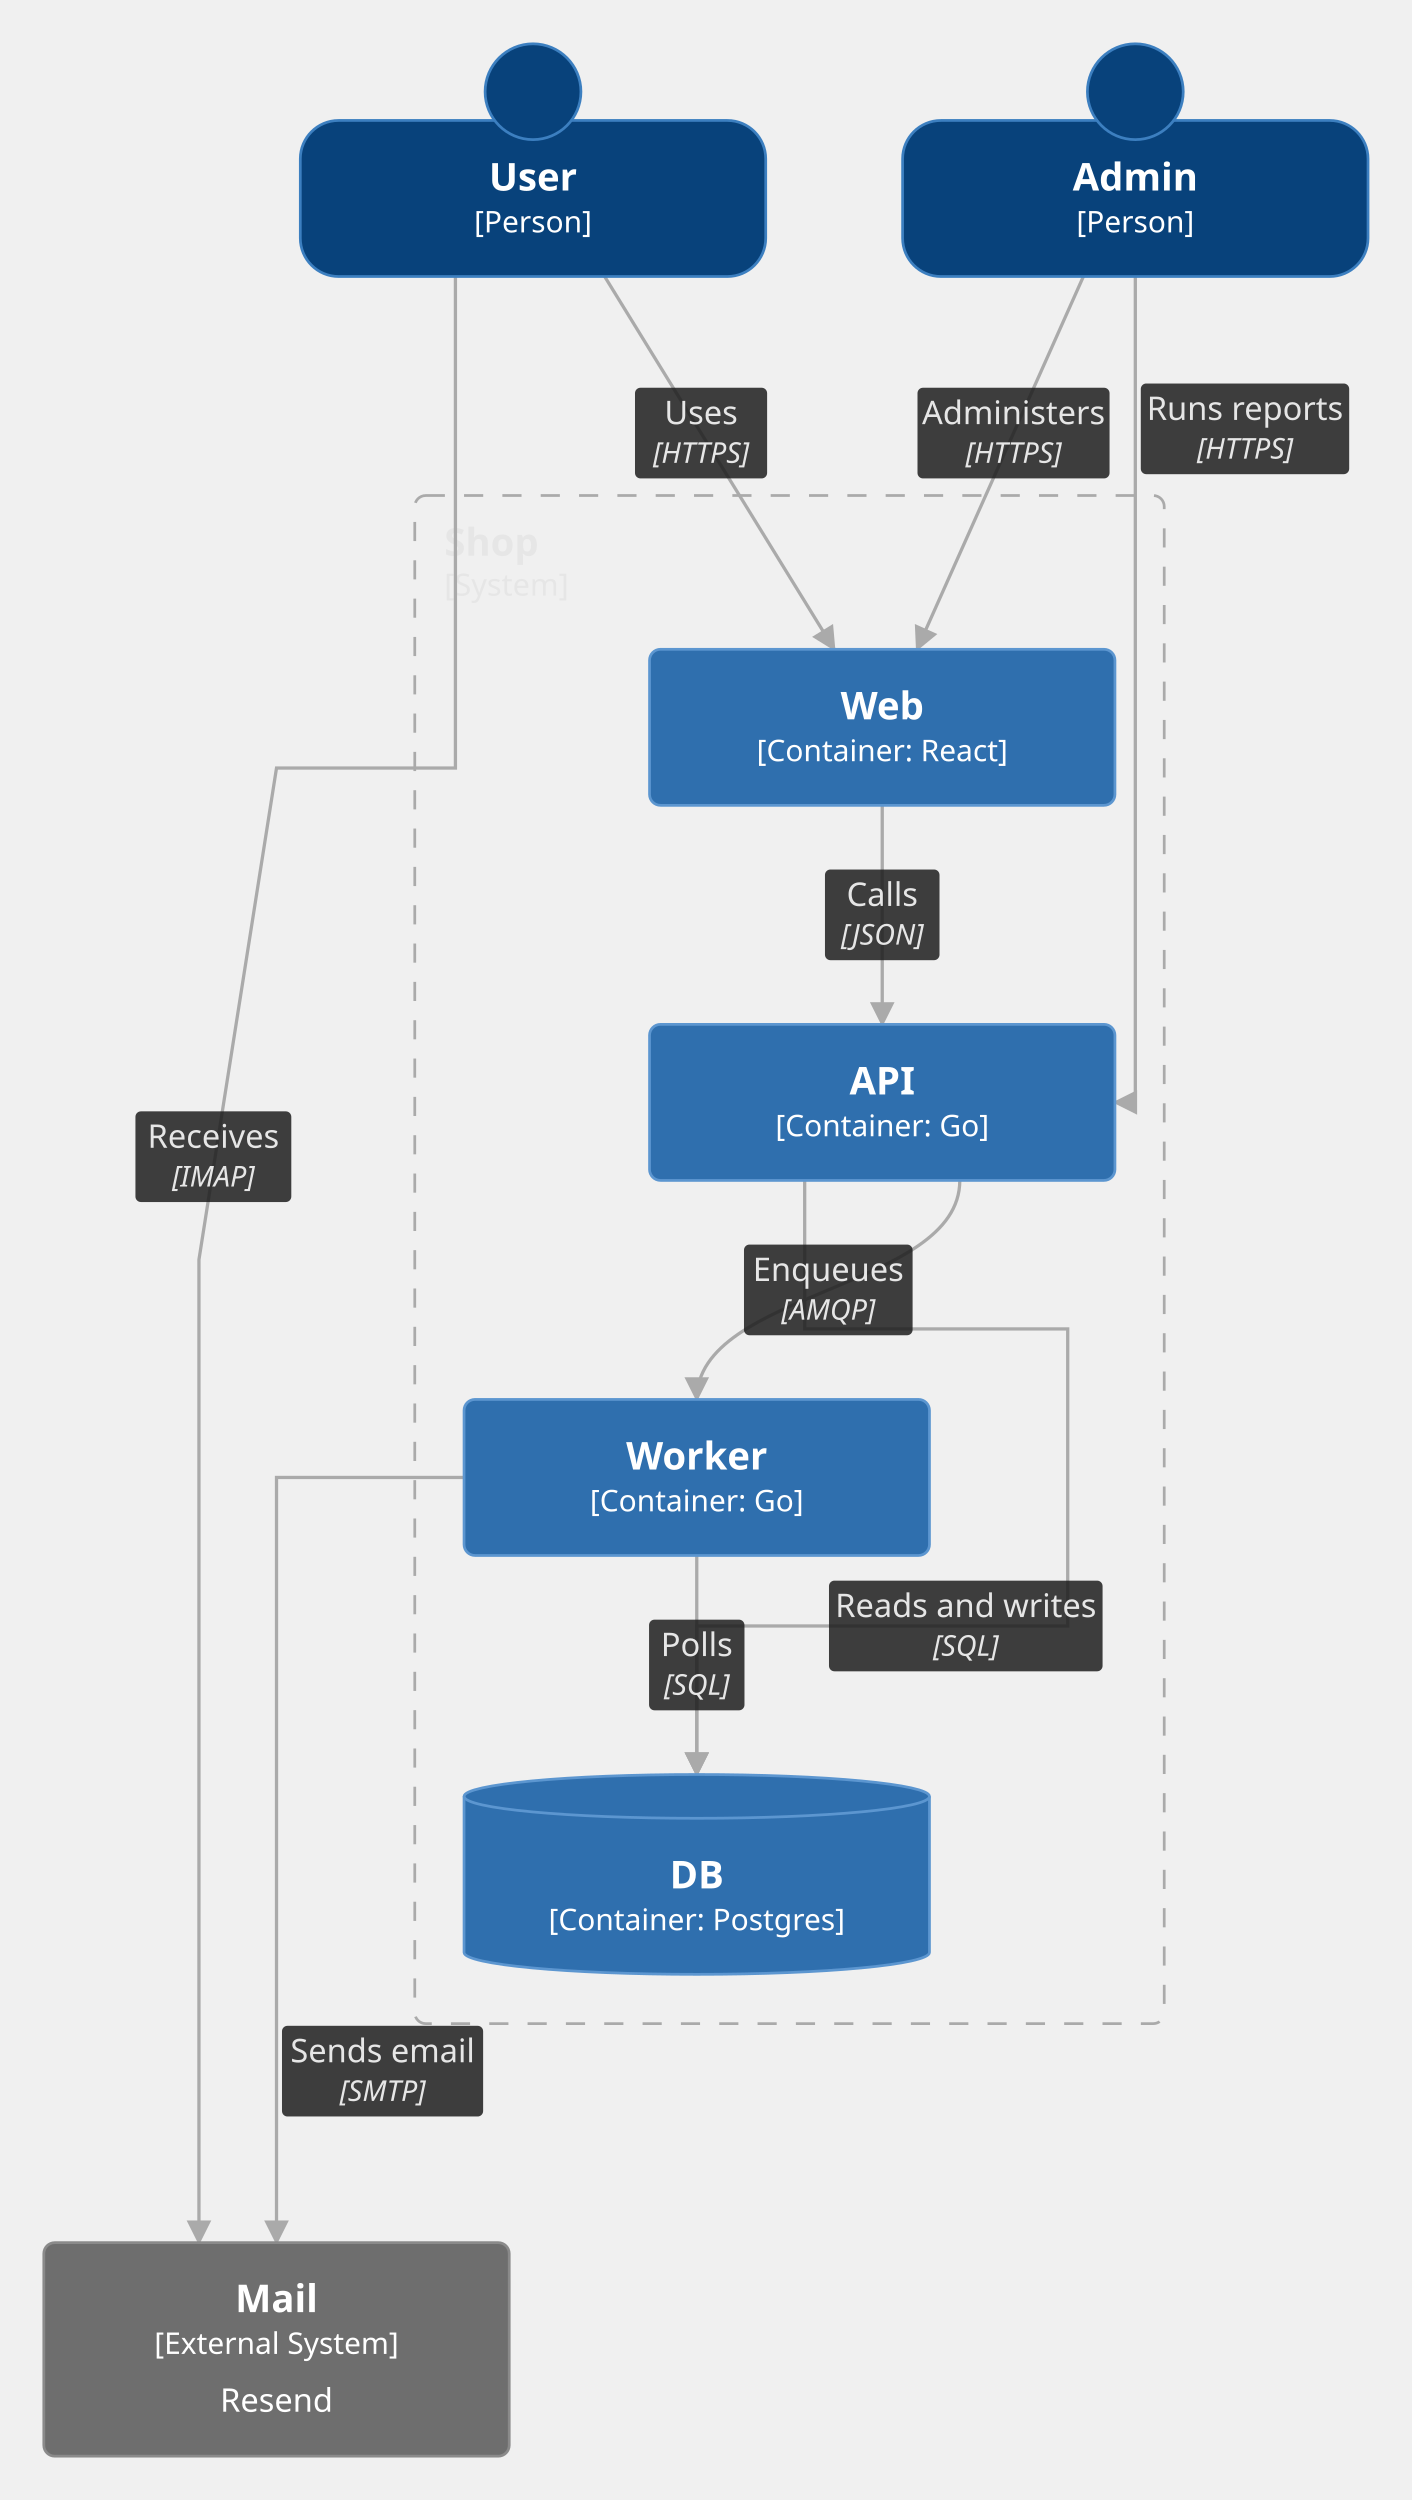
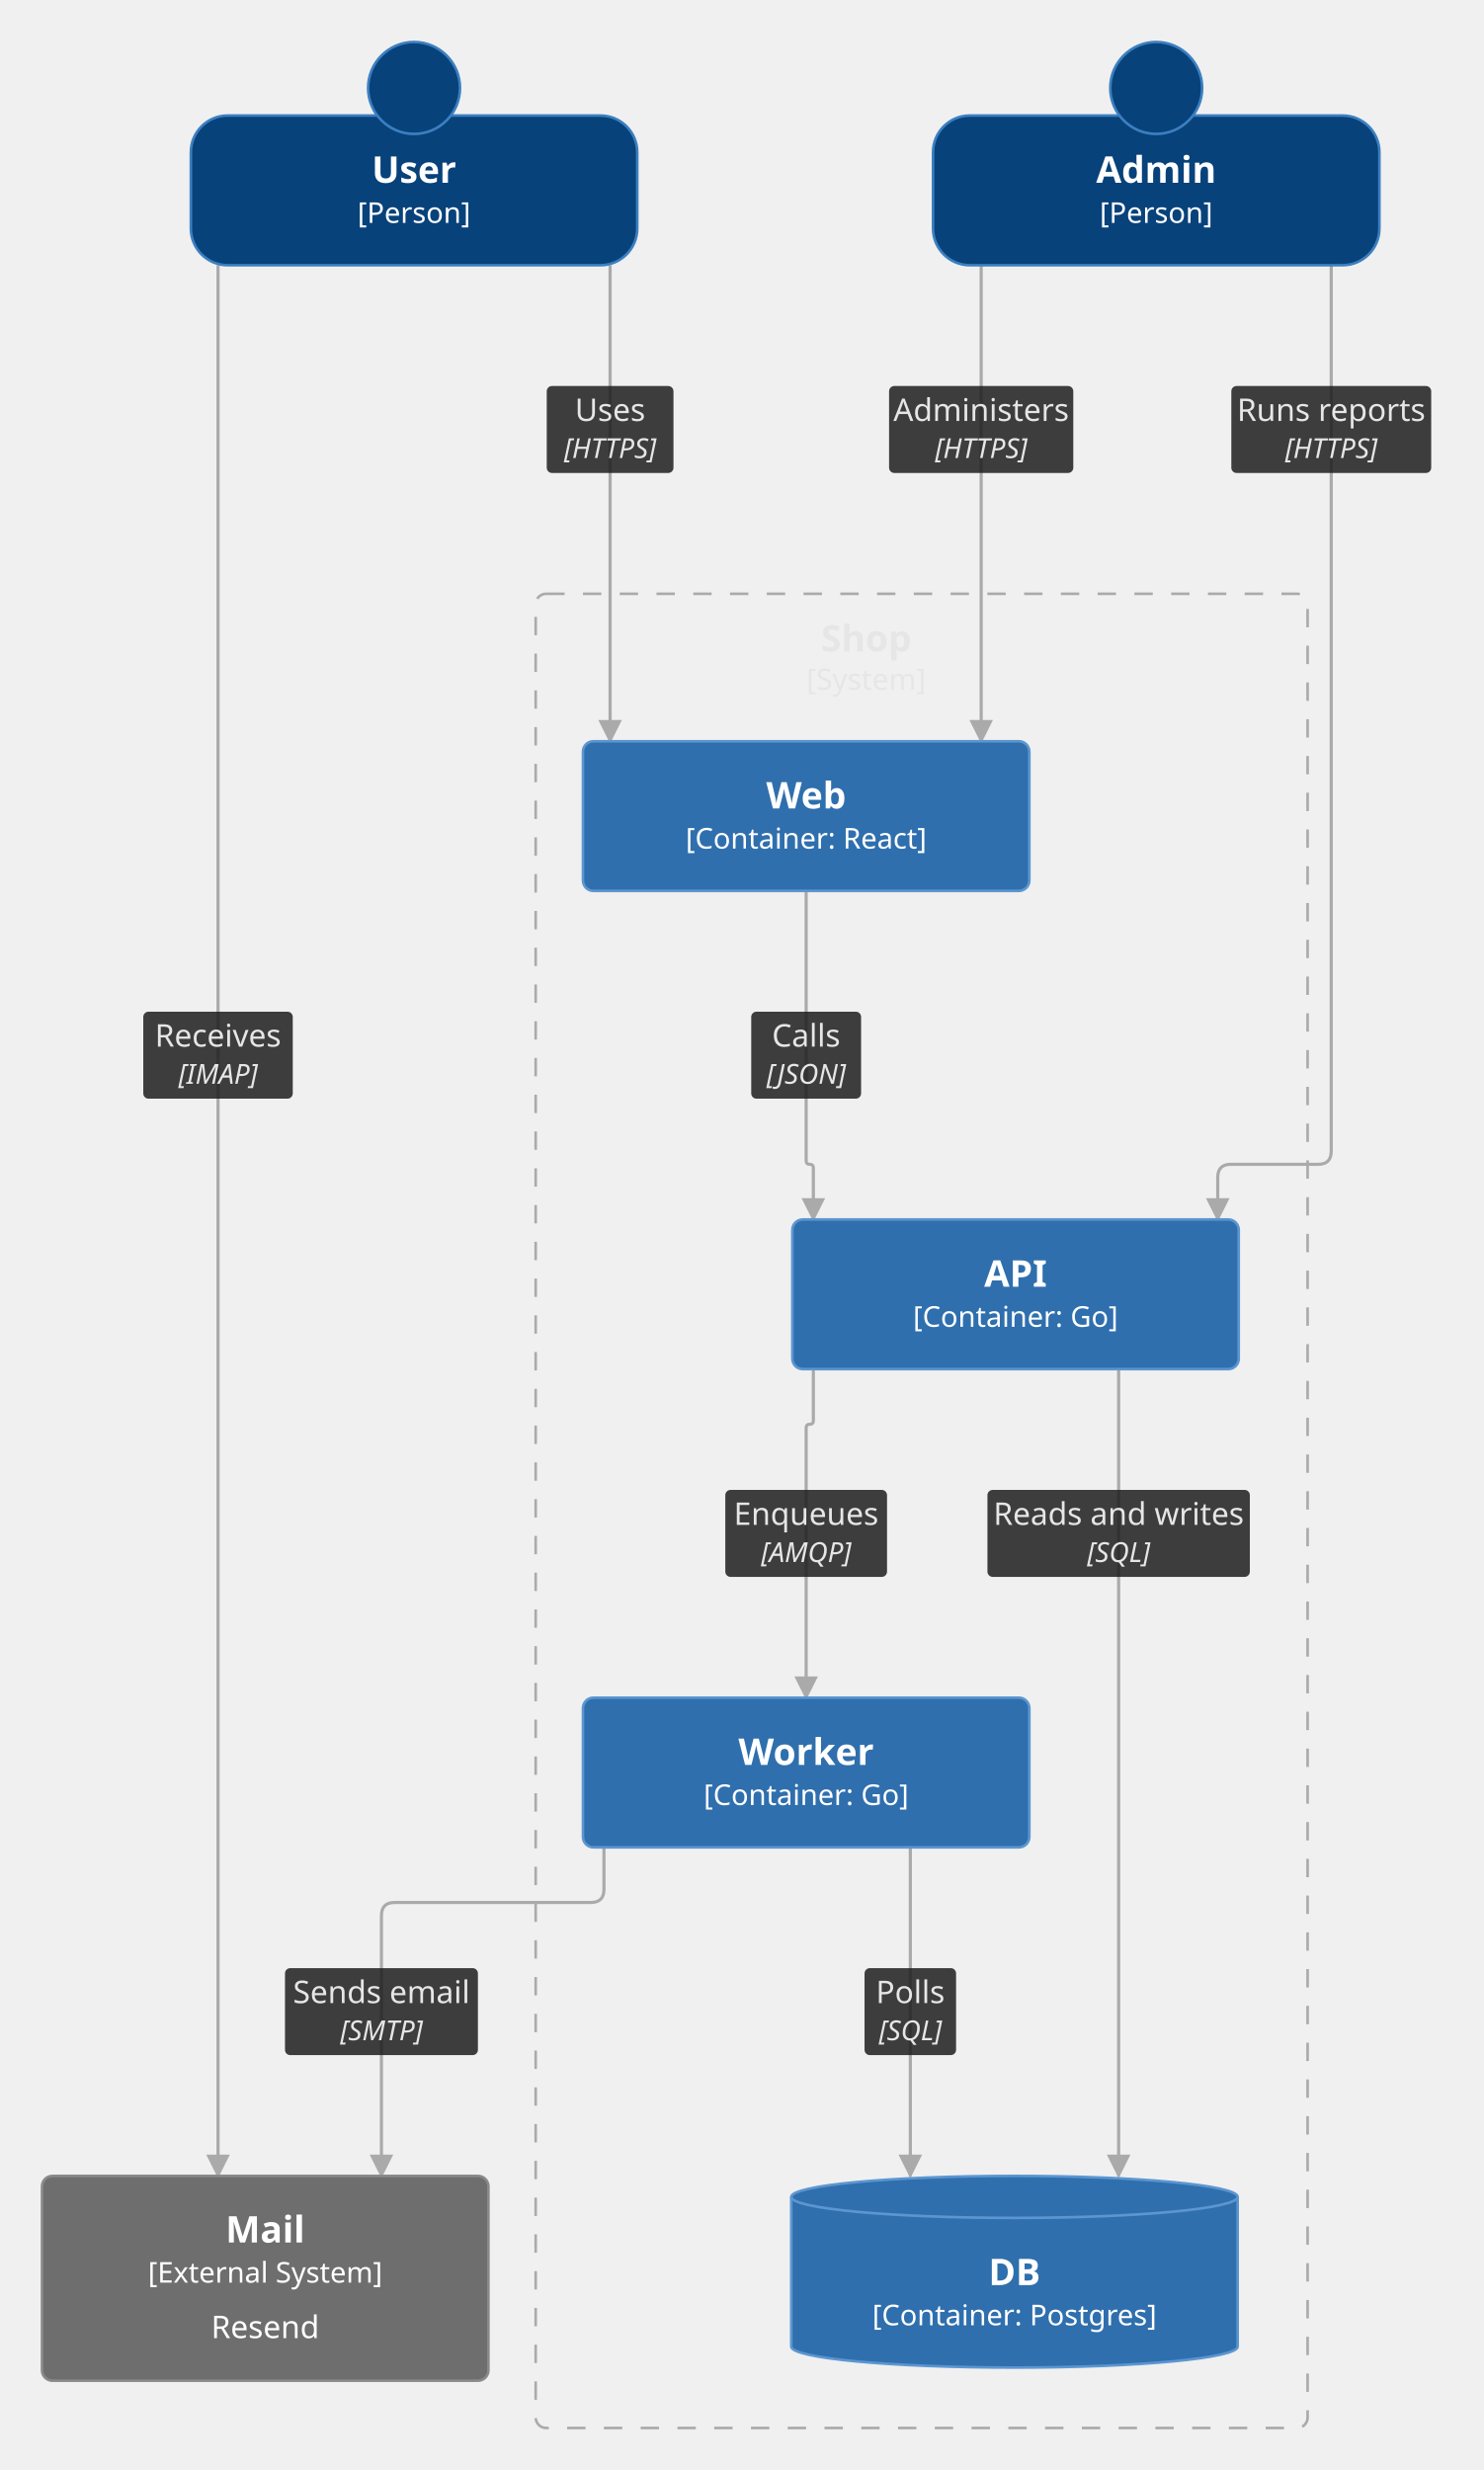
- <svg xmlns="http://www.w3.org/2000/svg" role="img" width="515.69" height="913.16" viewBox="0 0 515.69 913.16" font-family="sans-serif" font-size="14">
+ <svg xmlns="http://www.w3.org/2000/svg" role="img" width="565.02" height="940.64" viewBox="0 0 565.02 940.64" font-family="sans-serif" font-size="14">
  <defs>
    <marker id="m1lj8bpl-arrow" viewBox="0 0 10 10" refX="9" refY="5" markerWidth="9" markerHeight="9" markerUnits="userSpaceOnUse" orient="auto-start-reverse">
      <path d="M0,0 L10,5 L0,10 z" fill="#aaaaaa" />
    </marker>
  </defs>
  <g transform="translate(16,16)">
-     <rect x="135.5" y="165" width="273.75" height="558.16" rx="4" fill="none" stroke="#aaaaaa" stroke-dasharray="7 7" />
-     <text x="146.3" y="187" fill="#e6e6e6" font-weight="bold">Shop</text>
-     <text x="146.3" y="201.56" fill="#e6e6e6" font-size="11.2">[System]</text>
-     <path d="M204.86,85 L288.7,221.16" fill="none" stroke="#aaaaaa" stroke-width="1.2" marker-end="url(#m1lj8bpl-arrow)" />
-     <path d="M379.72,85 L318.97,221.16" fill="none" stroke="#aaaaaa" stroke-width="1.2" marker-end="url(#m1lj8bpl-arrow)" />
-     <path d="M306.25,278.16 C306.25,318.16 306.25,318.16 306.25,358.16" fill="none" stroke="#aaaaaa" stroke-width="1.2" marker-end="url(#m1lj8bpl-arrow)" />
-     <path d="M277.92,415.16 L277.92,469.41 L374,469.41 L374,523.66 L374,577.91 L238.5,577.91 L238.5,632.16" fill="none" stroke="#aaaaaa" stroke-width="1.2" marker-end="url(#m1lj8bpl-arrow)" />
-     <path d="M238.5,552.16 C238.5,592.16 238.5,592.16 238.5,632.16" fill="none" stroke="#aaaaaa" stroke-width="1.2" marker-end="url(#m1lj8bpl-arrow)" />
-     <path d="M334.58,415.16 C334.58,455.16 238.5,455.16 238.5,495.16" fill="none" stroke="#aaaaaa" stroke-width="1.2" marker-end="url(#m1lj8bpl-arrow)" />
-     <path d="M153.5,523.66 L85,523.66 L85,803.16" fill="none" stroke="#aaaaaa" stroke-width="1.2" marker-end="url(#m1lj8bpl-arrow)" />
-     <path d="M398.69,85 L398.69,386.66 L391.25,386.66" fill="none" stroke="#aaaaaa" stroke-width="1.2" marker-end="url(#m1lj8bpl-arrow)" />
-     <path d="M150.35,85 L150.35,264.54 L85,264.54 L56.67,444.08 L56.67,803.16" fill="none" stroke="#aaaaaa" stroke-width="1.2" marker-end="url(#m1lj8bpl-arrow)" />
-     <rect x="93.69" y="28" width="170" height="57" rx="14" fill="#08427b" stroke="#3c7fc0" />
-     <circle cx="178.69" cy="17.5" r="17.5" fill="#08427b" stroke="#3c7fc0" />
-     <text x="178.69" y="53.6" fill="#ffffff" font-size="14" text-anchor="middle" font-weight="bold">User</text>
-     <text x="178.69" y="68.88" fill="#ffffff" font-size="10.92" text-anchor="middle">[Person]</text>
-     <rect x="313.69" y="28" width="170" height="57" rx="14" fill="#08427b" stroke="#3c7fc0" />
-     <circle cx="398.69" cy="17.5" r="17.5" fill="#08427b" stroke="#3c7fc0" />
-     <text x="398.69" y="53.6" fill="#ffffff" font-size="14" text-anchor="middle" font-weight="bold">Admin</text>
-     <text x="398.69" y="68.88" fill="#ffffff" font-size="10.92" text-anchor="middle">[Person]</text>
-     <rect x="221.25" y="221.16" width="170" height="57" rx="4" fill="#2f6fae" stroke="#5c96d0" />
-     <text x="306.25" y="246.76" fill="#ffffff" font-size="14" text-anchor="middle" font-weight="bold">Web</text>
-     <text x="306.25" y="262.04" fill="#ffffff" font-size="10.92" text-anchor="middle">[Container: React]</text>
-     <rect x="221.25" y="358.16" width="170" height="57" rx="4" fill="#2f6fae" stroke="#5c96d0" />
-     <text x="306.25" y="383.76" fill="#ffffff" font-size="14" text-anchor="middle" font-weight="bold">API</text>
-     <text x="306.25" y="399.04" fill="#ffffff" font-size="10.92" text-anchor="middle">[Container: Go]</text>
-     <path d="M153.5,640.16 A85,8 0 0 1 323.5,640.16 V697.16 A85,8 0 0 1 153.5,697.16 Z" fill="#2f6fae" stroke="#5c96d0" />
-     <path d="M153.5,640.16 A85,8 0 0 0 323.5,640.16" fill="none" stroke="#5c96d0" />
-     <text x="238.5" y="673.76" fill="#ffffff" font-size="14" text-anchor="middle" font-weight="bold">DB</text>
-     <text x="238.5" y="689.04" fill="#ffffff" font-size="10.92" text-anchor="middle">[Container: Postgres]</text>
-     <rect x="153.5" y="495.16" width="170" height="57" rx="4" fill="#2f6fae" stroke="#5c96d0" />
-     <text x="238.5" y="520.76" fill="#ffffff" font-size="14" text-anchor="middle" font-weight="bold">Worker</text>
-     <text x="238.5" y="536.04" fill="#ffffff" font-size="10.92" text-anchor="middle">[Container: Go]</text>
-     <rect x="0" y="803.16" width="170" height="78" rx="4" fill="#6e6e6e" stroke="#8a8a8a" />
-     <text x="85" y="828.53" fill="#ffffff" font-size="14" text-anchor="middle" font-weight="bold">Mail</text>
-     <text x="85" y="843.8" fill="#ffffff" font-size="10.92" text-anchor="middle">[External System]</text>
-     <text x="85" y="864.93" fill="#ffffff" font-size="11.9" text-anchor="middle">Resend</text>
-     <rect x="215.94" y="125.63" width="48.26" height="33.12" rx="2" fill="#1e1e1e" fill-opacity="0.85" />
-     <text x="240.07" y="138.93" fill="#e6e6e6" font-size="11.9" text-anchor="middle">Uses</text>
-     <text x="240.07" y="153.07" fill="#e6e6e6" font-size="10.5" text-anchor="middle" font-style="italic">[HTTPS]</text>
-     <rect x="319.13" y="125.63" width="70.15" height="33.12" rx="2" fill="#1e1e1e" fill-opacity="0.85" />
-     <text x="354.21" y="138.93" fill="#e6e6e6" font-size="11.9" text-anchor="middle">Administers</text>
-     <text x="354.21" y="153.07" fill="#e6e6e6" font-size="10.5" text-anchor="middle" font-style="italic">[HTTPS]</text>
-     <rect x="285.33" y="301.6" width="41.84" height="33.12" rx="2" fill="#1e1e1e" fill-opacity="0.85" />
-     <text x="306.25" y="314.9" fill="#e6e6e6" font-size="11.9" text-anchor="middle">Calls</text>
-     <text x="306.25" y="329.04" fill="#e6e6e6" font-size="10.5" text-anchor="middle" font-style="italic">[JSON]</text>
-     <rect x="286.8" y="561.35" width="99.93" height="33.12" rx="2" fill="#1e1e1e" fill-opacity="0.85" />
-     <text x="336.77" y="574.66" fill="#e6e6e6" font-size="11.9" text-anchor="middle">Reads and writes</text>
-     <text x="336.77" y="588.8" fill="#e6e6e6" font-size="10.5" text-anchor="middle" font-style="italic">[SQL]</text>
-     <rect x="221.08" y="575.6" width="34.85" height="33.12" rx="2" fill="#1e1e1e" fill-opacity="0.85" />
-     <text x="238.5" y="588.91" fill="#e6e6e6" font-size="11.9" text-anchor="middle">Polls</text>
-     <text x="238.5" y="603.05" fill="#e6e6e6" font-size="10.5" text-anchor="middle" font-style="italic">[SQL]</text>
-     <rect x="255.75" y="438.6" width="61.59" height="33.12" rx="2" fill="#1e1e1e" fill-opacity="0.85" />
-     <text x="286.54" y="451.9" fill="#e6e6e6" font-size="11.9" text-anchor="middle">Enqueues</text>
-     <text x="286.54" y="466.04" fill="#e6e6e6" font-size="10.5" text-anchor="middle" font-style="italic">[AMQP]</text>
-     <rect x="87" y="723.96" width="73.47" height="33.12" rx="2" fill="#1e1e1e" fill-opacity="0.85" />
-     <text x="123.74" y="737.27" fill="#e6e6e6" font-size="11.9" text-anchor="middle">Sends email</text>
-     <text x="123.74" y="751.41" fill="#e6e6e6" font-size="10.5" text-anchor="middle" font-style="italic">[SMTP]</text>
-     <rect x="400.69" y="124.08" width="76.12" height="33.12" rx="2" fill="#1e1e1e" fill-opacity="0.85" />
-     <text x="438.75" y="137.38" fill="#e6e6e6" font-size="11.9" text-anchor="middle">Runs reports</text>
-     <text x="438.75" y="151.52" fill="#e6e6e6" font-size="10.5" text-anchor="middle" font-style="italic">[HTTPS]</text>
-     <rect x="33.47" y="389.94" width="56.93" height="33.12" rx="2" fill="#1e1e1e" fill-opacity="0.85" />
-     <text x="61.93" y="403.25" fill="#e6e6e6" font-size="11.9" text-anchor="middle">Receives</text>
-     <text x="61.93" y="417.39" fill="#e6e6e6" font-size="10.5" text-anchor="middle" font-style="italic">[IMAP]</text>
+     <rect x="188" y="210.12" width="293.96" height="698.52" rx="4" fill="none" stroke="#aaaaaa" stroke-dasharray="7 7" />
+     <text x="313.87" y="232.12" fill="#e6e6e6" font-weight="bold" text-anchor="middle">Shop</text>
+     <text x="313.87" y="246.68" fill="#e6e6e6" font-size="11.2" text-anchor="middle">[System]</text>
+     <path d="M216.34,85 L216.34,266.28" fill="none" stroke="#aaaaaa" stroke-width="1.2" marker-end="url(#m1lj8bpl-arrow)" />
+     <path d="M357.65,85 L357.65,266.28" fill="none" stroke="#aaaaaa" stroke-width="1.2" marker-end="url(#m1lj8bpl-arrow)" />
+     <path d="M291,323.28 L291,426.03 Q291,427.4 292.37,427.4 L292.37,427.4 Q293.74,427.4 293.74,428.77 L293.74,448.4" fill="none" stroke="#aaaaaa" stroke-width="1.2" marker-end="url(#m1lj8bpl-arrow)" />
+     <path d="M410,505.4 L410,812.64" fill="none" stroke="#aaaaaa" stroke-width="1.2" marker-end="url(#m1lj8bpl-arrow)" />
+     <path d="M330.67,687.52 L330.67,812.64" fill="none" stroke="#aaaaaa" stroke-width="1.2" marker-end="url(#m1lj8bpl-arrow)" />
+     <path d="M293.74,505.4 L293.74,525.03 Q293.74,526.4 292.37,526.4 L292.37,526.4 Q291,526.4 291,527.77 L291,630.52" fill="none" stroke="#aaaaaa" stroke-width="1.2" marker-end="url(#m1lj8bpl-arrow)" />
+     <path d="M214,687.52 L214,703.52 Q214,708.52 209,708.52 L134.26,708.52 Q129.26,708.52 129.26,713.52 L129.26,812.64" fill="none" stroke="#aaaaaa" stroke-width="1.2" marker-end="url(#m1lj8bpl-arrow)" />
+     <path d="M490.96,85 L490.96,422.4 Q490.96,427.4 485.96,427.4 L452.74,427.4 Q447.74,427.4 447.74,432.4 L447.74,448.4" fill="none" stroke="#aaaaaa" stroke-width="1.2" marker-end="url(#m1lj8bpl-arrow)" />
+     <path d="M67.03,85 L67.03,812.64" fill="none" stroke="#aaaaaa" stroke-width="1.2" marker-end="url(#m1lj8bpl-arrow)" />
+     <rect x="56.68" y="28" width="170" height="57" rx="14" fill="#08427b" stroke="#3c7fc0" />
+     <circle cx="141.68" cy="17.5" r="17.5" fill="#08427b" stroke="#3c7fc0" />
+     <text x="141.68" y="53.6" fill="#ffffff" font-size="14" text-anchor="middle" font-weight="bold">User</text>
+     <text x="141.68" y="68.88" fill="#ffffff" font-size="10.92" text-anchor="middle">[Person]</text>
+     <rect x="339.31" y="28" width="170" height="57" rx="14" fill="#08427b" stroke="#3c7fc0" />
+     <circle cx="424.31" cy="17.5" r="17.5" fill="#08427b" stroke="#3c7fc0" />
+     <text x="424.31" y="53.6" fill="#ffffff" font-size="14" text-anchor="middle" font-weight="bold">Admin</text>
+     <text x="424.31" y="68.88" fill="#ffffff" font-size="10.92" text-anchor="middle">[Person]</text>
+     <rect x="206" y="266.28" width="170" height="57" rx="4" fill="#2f6fae" stroke="#5c96d0" />
+     <text x="291" y="291.88" fill="#ffffff" font-size="14" text-anchor="middle" font-weight="bold">Web</text>
+     <text x="291" y="307.16" fill="#ffffff" font-size="10.92" text-anchor="middle">[Container: React]</text>
+     <rect x="285.74" y="448.4" width="170" height="57" rx="4" fill="#2f6fae" stroke="#5c96d0" />
+     <text x="370.74" y="474" fill="#ffffff" font-size="14" text-anchor="middle" font-weight="bold">API</text>
+     <text x="370.74" y="489.28" fill="#ffffff" font-size="10.92" text-anchor="middle">[Container: Go]</text>
+     <path d="M285.33,820.64 A85,8 0 0 1 455.33,820.64 V877.64 A85,8 0 0 1 285.33,877.64 Z" fill="#2f6fae" stroke="#5c96d0" />
+     <path d="M285.33,820.64 A85,8 0 0 0 455.33,820.64" fill="none" stroke="#5c96d0" />
+     <text x="370.33" y="854.24" fill="#ffffff" font-size="14" text-anchor="middle" font-weight="bold">DB</text>
+     <text x="370.33" y="869.52" fill="#ffffff" font-size="10.92" text-anchor="middle">[Container: Postgres]</text>
+     <rect x="206" y="630.52" width="170" height="57" rx="4" fill="#2f6fae" stroke="#5c96d0" />
+     <text x="291" y="656.12" fill="#ffffff" font-size="14" text-anchor="middle" font-weight="bold">Worker</text>
+     <text x="291" y="671.4" fill="#ffffff" font-size="10.92" text-anchor="middle">[Container: Go]</text>
+     <rect x="0" y="812.64" width="170" height="78" rx="4" fill="#6e6e6e" stroke="#8a8a8a" />
+     <text x="85" y="838.01" fill="#ffffff" font-size="14" text-anchor="middle" font-weight="bold">Mail</text>
+     <text x="85" y="853.28" fill="#ffffff" font-size="10.92" text-anchor="middle">[External System]</text>
+     <text x="85" y="874.41" fill="#ffffff" font-size="11.9" text-anchor="middle">Resend</text>
+     <rect x="192.21" y="131" width="48.26" height="33.12" rx="2" fill="#1e1e1e" fill-opacity="0.85" />
+     <text x="216.34" y="144.31" fill="#e6e6e6" font-size="11.9" text-anchor="middle">Uses</text>
+     <text x="216.34" y="158.44" fill="#e6e6e6" font-size="10.5" text-anchor="middle" font-style="italic">[HTTPS]</text>
+     <rect x="322.58" y="131" width="70.15" height="33.12" rx="2" fill="#1e1e1e" fill-opacity="0.85" />
+     <text x="357.65" y="144.31" fill="#e6e6e6" font-size="11.9" text-anchor="middle">Administers</text>
+     <text x="357.65" y="158.44" fill="#e6e6e6" font-size="10.5" text-anchor="middle" font-style="italic">[HTTPS]</text>
+     <rect x="270.08" y="369.28" width="41.84" height="33.12" rx="2" fill="#1e1e1e" fill-opacity="0.85" />
+     <text x="291" y="382.58" fill="#e6e6e6" font-size="11.9" text-anchor="middle">Calls</text>
+     <text x="291" y="396.72" fill="#e6e6e6" font-size="10.5" text-anchor="middle" font-style="italic">[JSON]</text>
+     <rect x="360.04" y="551.4" width="99.93" height="33.12" rx="2" fill="#1e1e1e" fill-opacity="0.85" />
+     <text x="410" y="564.71" fill="#e6e6e6" font-size="11.9" text-anchor="middle">Reads and writes</text>
+     <text x="410" y="578.85" fill="#e6e6e6" font-size="10.5" text-anchor="middle" font-style="italic">[SQL]</text>
+     <rect x="313.24" y="733.52" width="34.85" height="33.12" rx="2" fill="#1e1e1e" fill-opacity="0.85" />
+     <text x="330.67" y="746.83" fill="#e6e6e6" font-size="11.9" text-anchor="middle">Polls</text>
+     <text x="330.67" y="760.97" fill="#e6e6e6" font-size="10.5" text-anchor="middle" font-style="italic">[SQL]</text>
+     <rect x="260.21" y="551.4" width="61.59" height="33.12" rx="2" fill="#1e1e1e" fill-opacity="0.85" />
+     <text x="291" y="564.71" fill="#e6e6e6" font-size="11.9" text-anchor="middle">Enqueues</text>
+     <text x="291" y="578.85" fill="#e6e6e6" font-size="10.5" text-anchor="middle" font-style="italic">[AMQP]</text>
+     <rect x="92.53" y="733.52" width="73.47" height="33.12" rx="2" fill="#1e1e1e" fill-opacity="0.85" />
+     <text x="129.26" y="746.83" fill="#e6e6e6" font-size="11.9" text-anchor="middle">Sends email</text>
+     <text x="129.26" y="760.97" fill="#e6e6e6" font-size="10.5" text-anchor="middle" font-style="italic">[SMTP]</text>
+     <rect x="452.91" y="131" width="76.12" height="33.12" rx="2" fill="#1e1e1e" fill-opacity="0.85" />
+     <text x="490.96" y="144.31" fill="#e6e6e6" font-size="11.9" text-anchor="middle">Runs reports</text>
+     <text x="490.96" y="158.44" fill="#e6e6e6" font-size="10.5" text-anchor="middle" font-style="italic">[HTTPS]</text>
+     <rect x="38.56" y="369.28" width="56.93" height="33.12" rx="2" fill="#1e1e1e" fill-opacity="0.85" />
+     <text x="67.03" y="382.58" fill="#e6e6e6" font-size="11.9" text-anchor="middle">Receives</text>
+     <text x="67.03" y="396.72" fill="#e6e6e6" font-size="10.5" text-anchor="middle" font-style="italic">[IMAP]</text>
  </g>
</svg>
